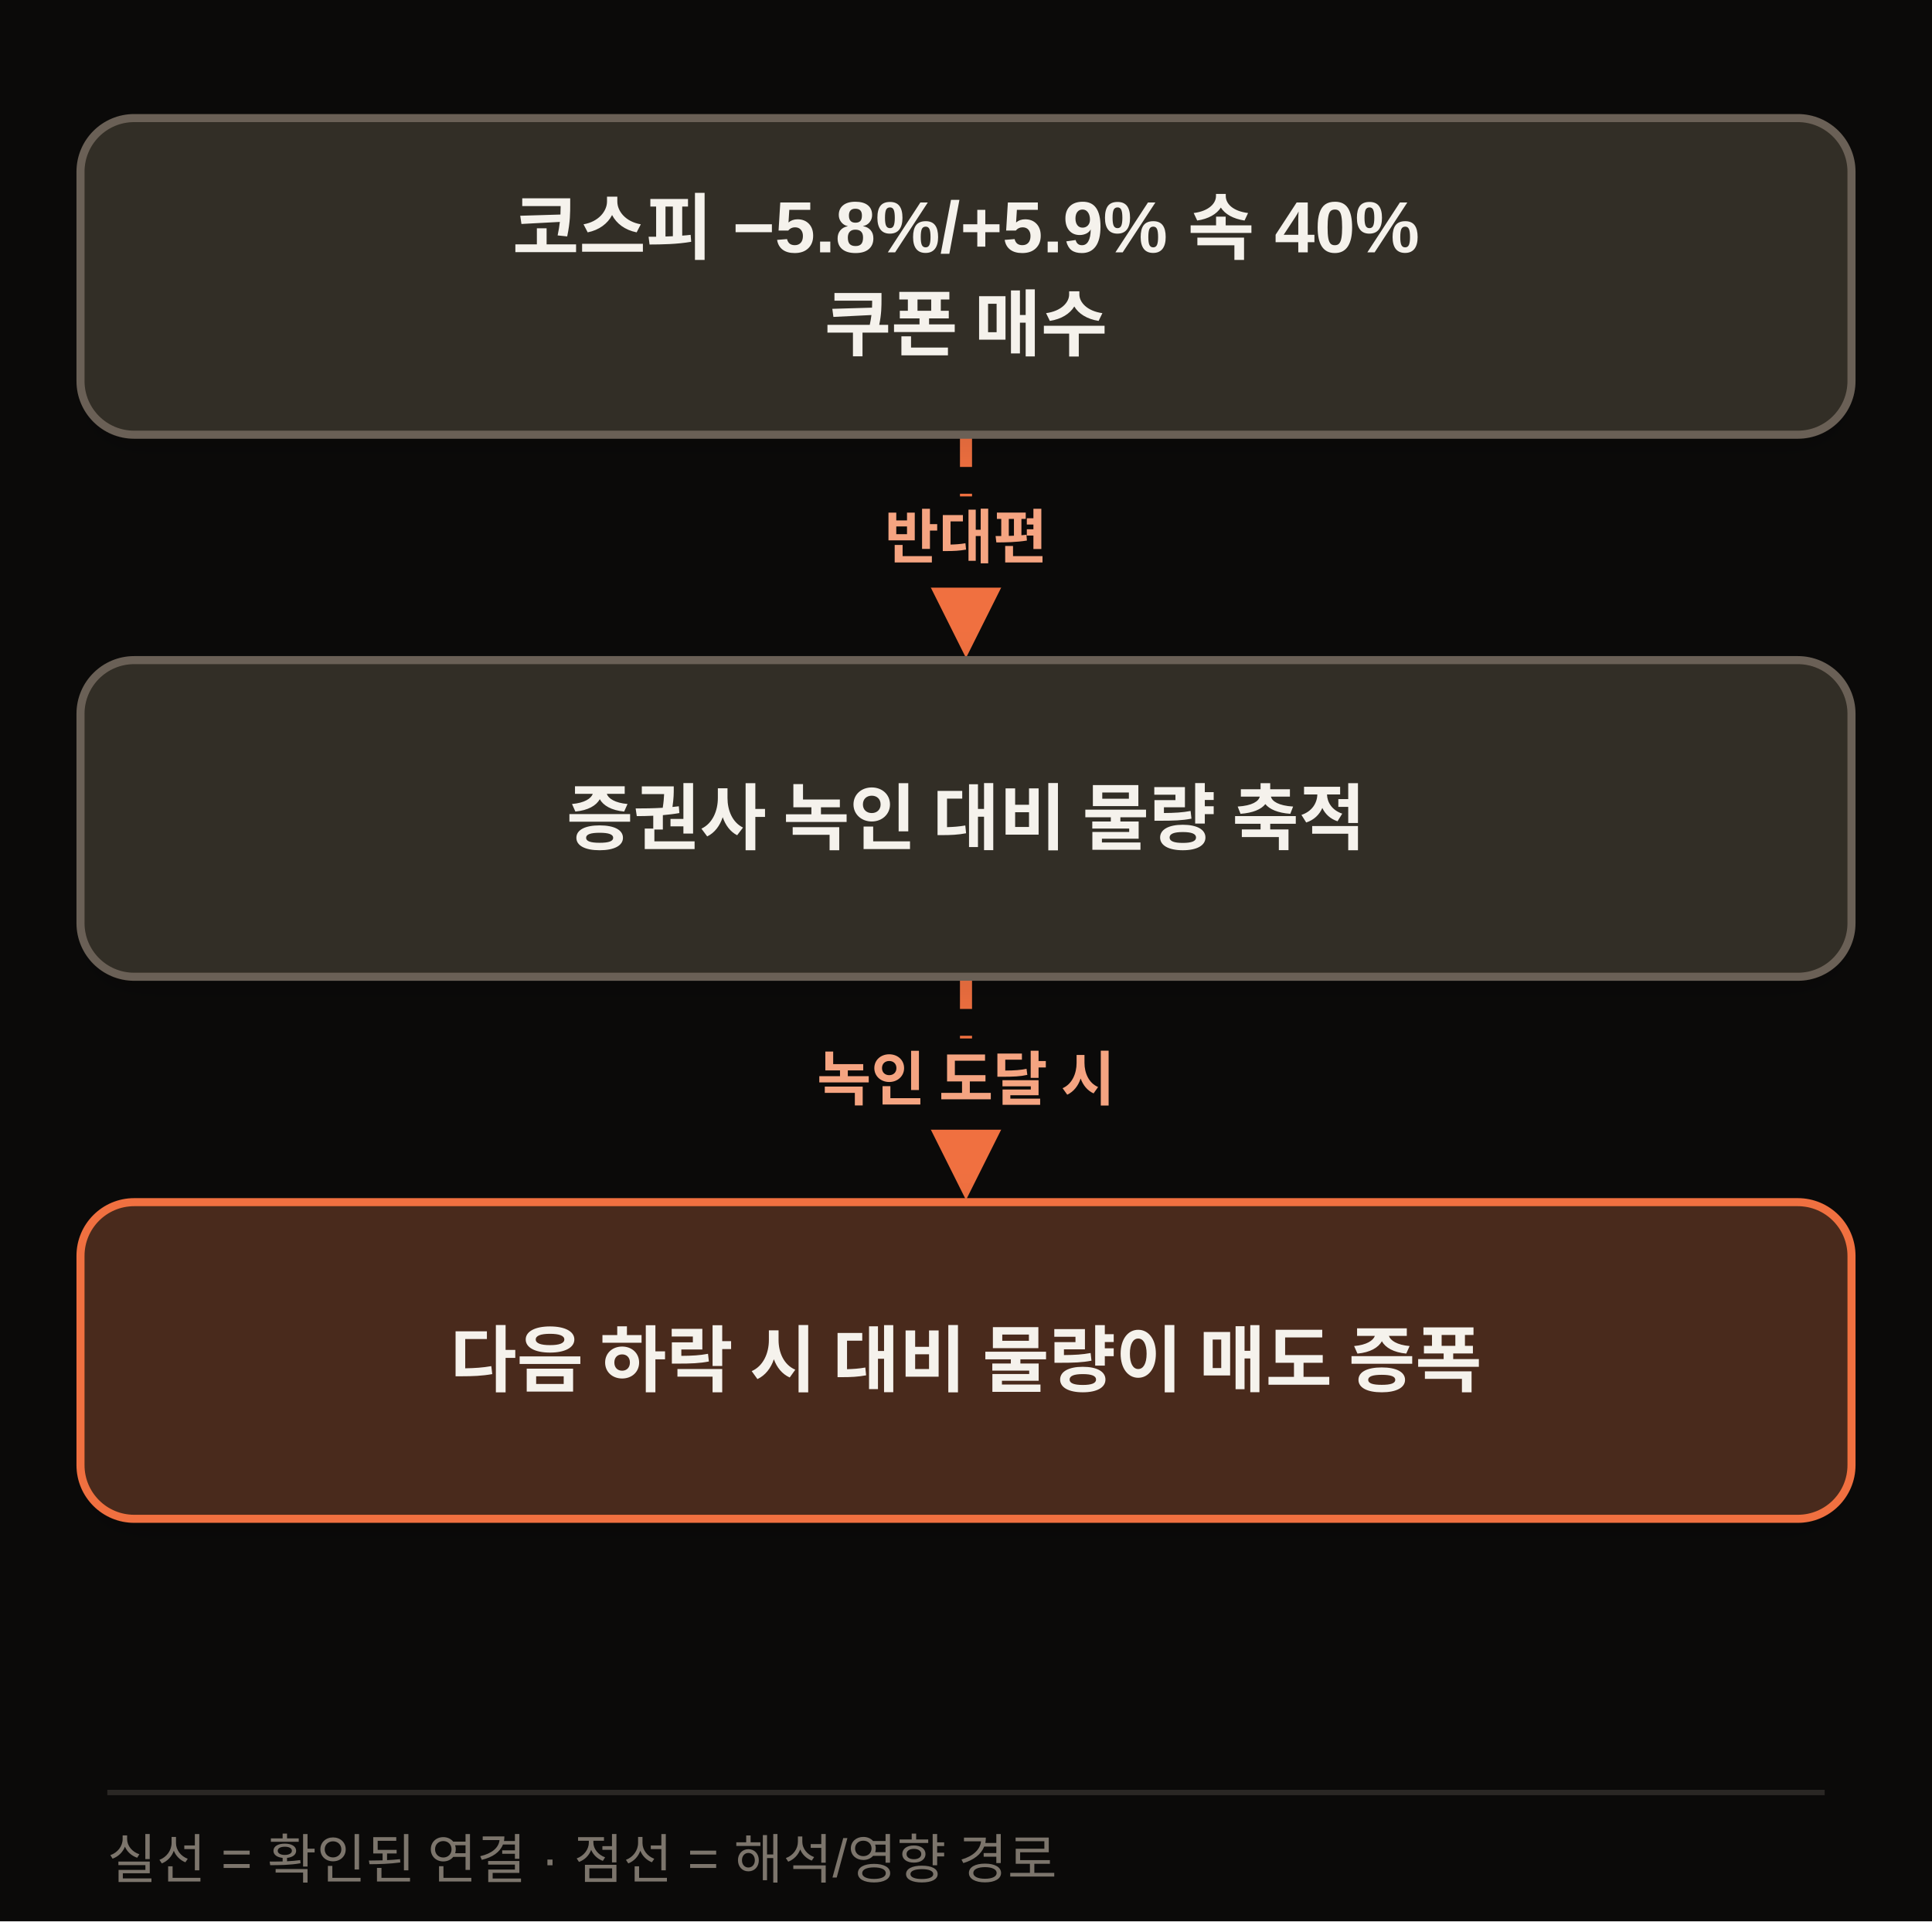
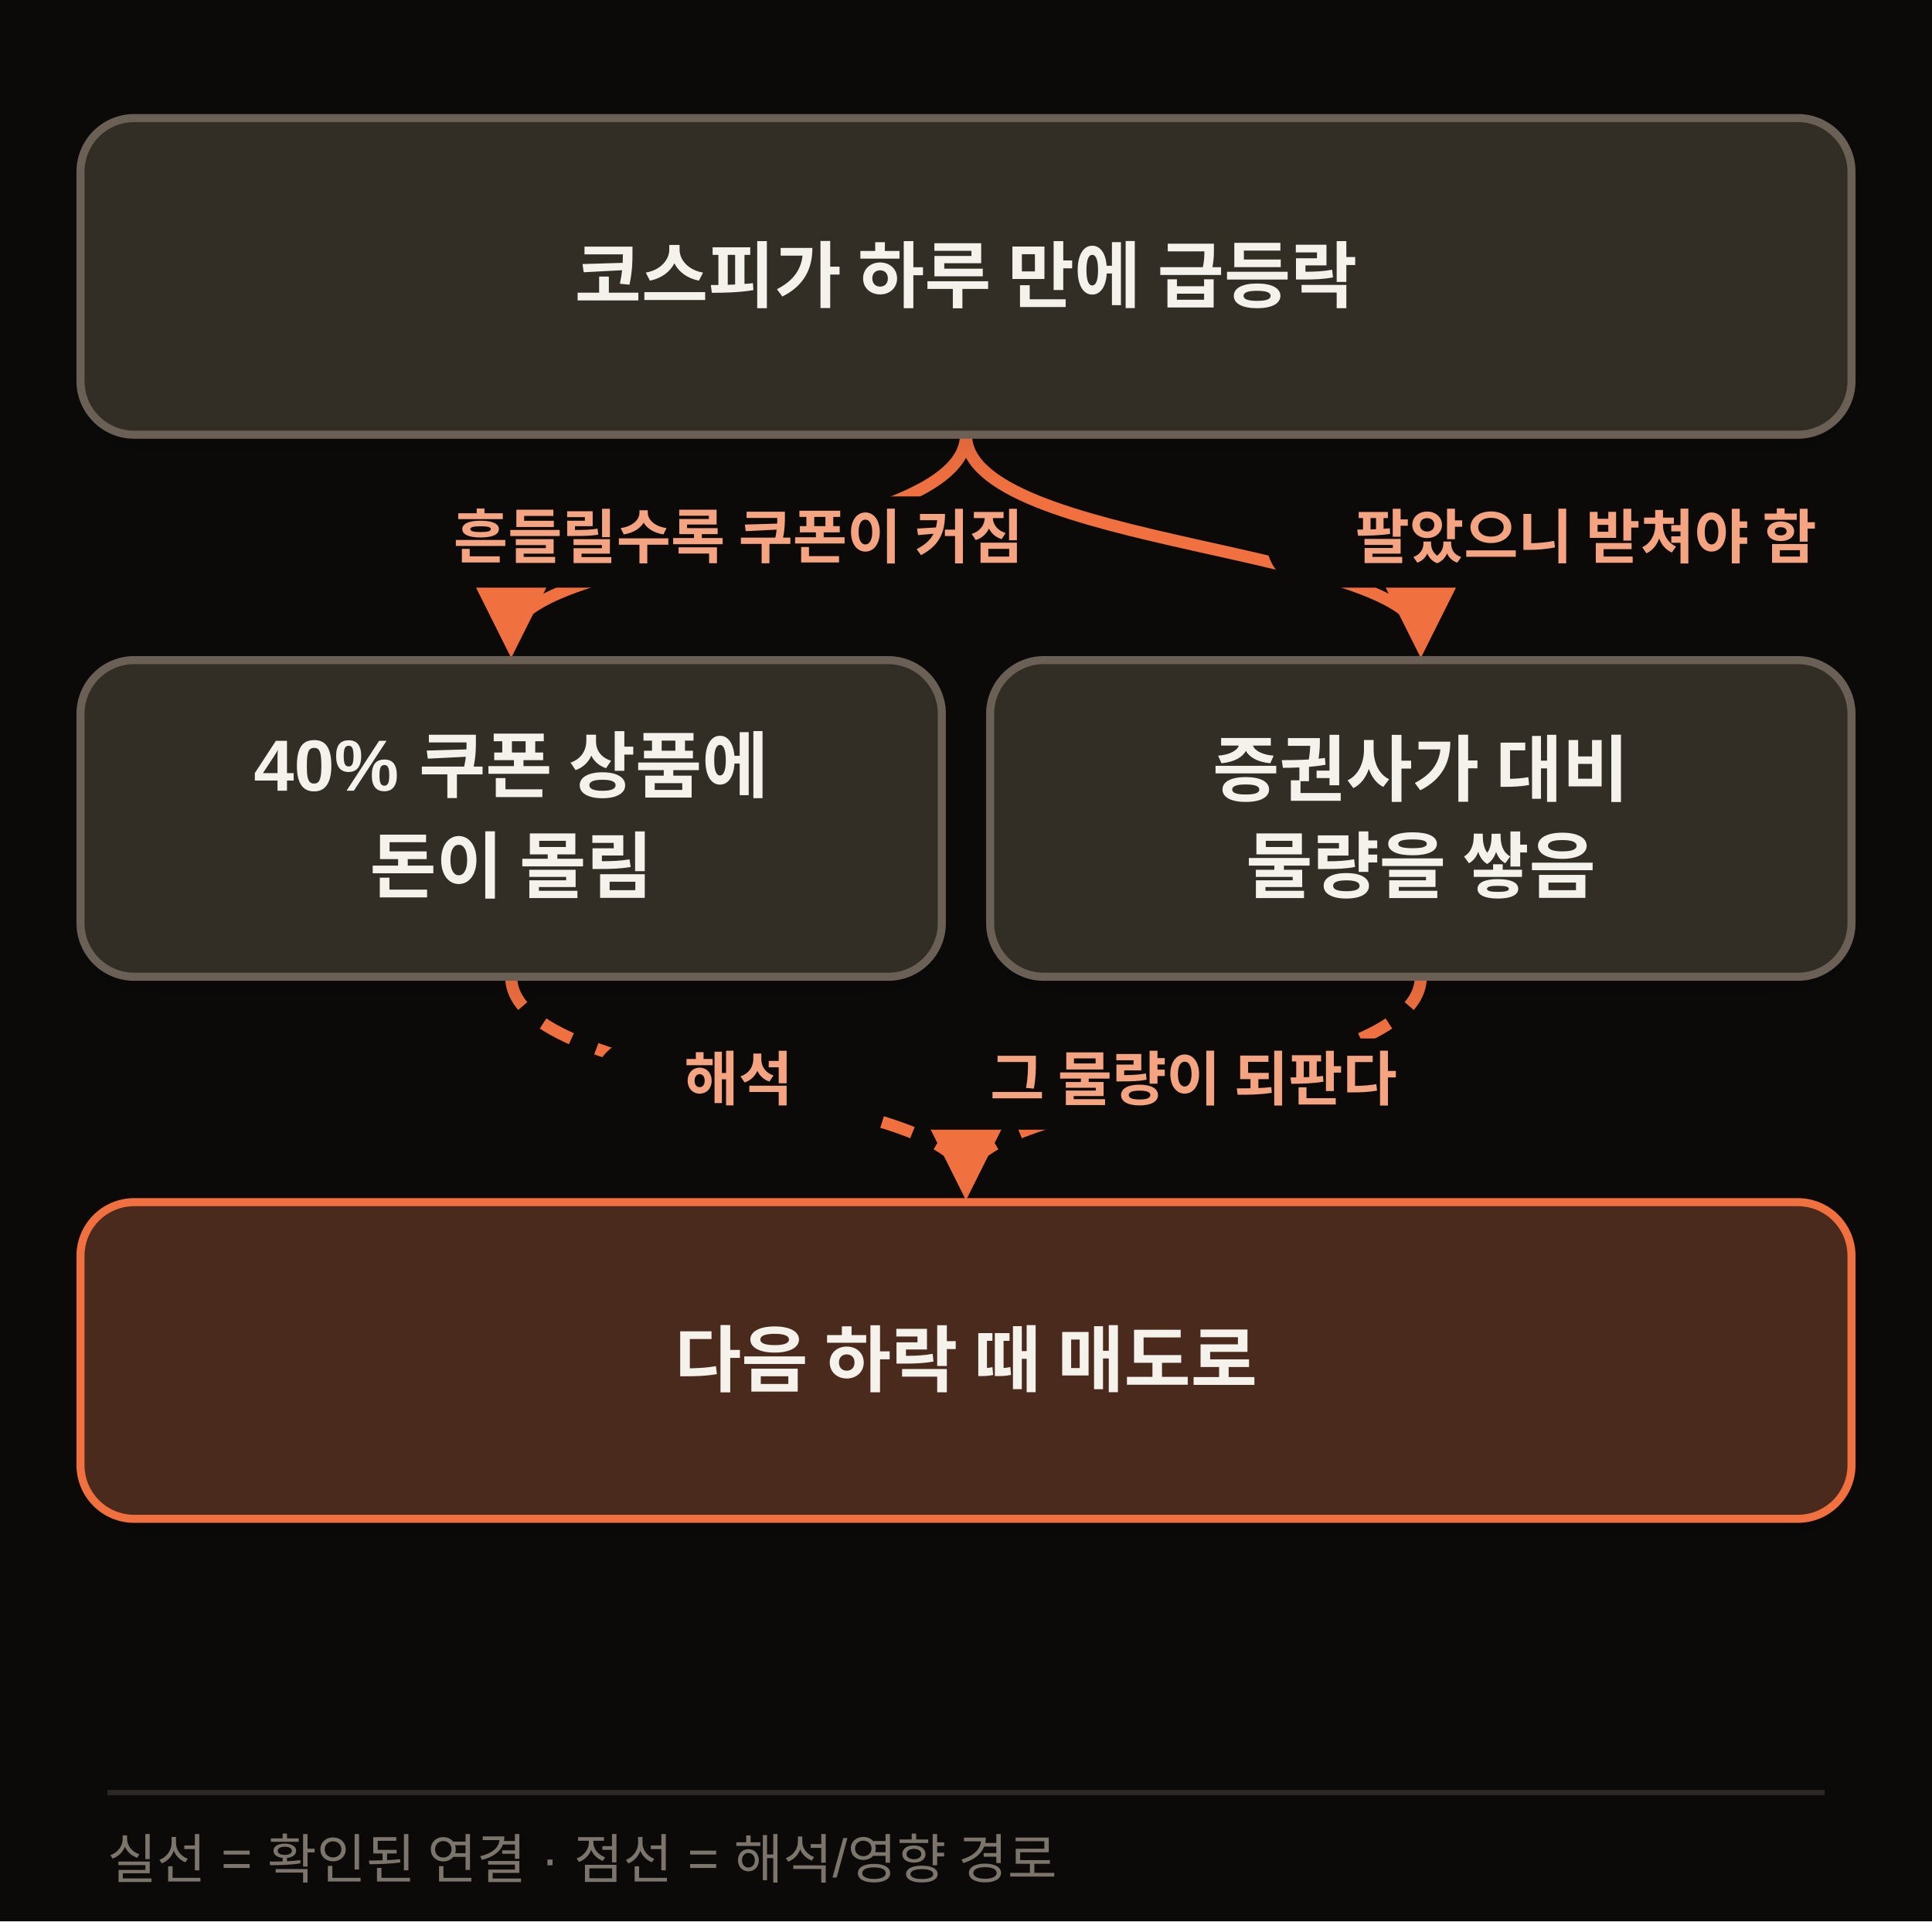
<svg xmlns="http://www.w3.org/2000/svg" width="720" height="716" viewBox="0 0 720 716" class="morning-diagram morning-diagram-mobile" data-mobile-layout="same-topology" data-motion-orientation="TB" data-motion-steps="5">
  <defs>
    <filter id="shadow" x="-20%" y="-20%" width="140%" height="160%">
      <feDropShadow dx="0" dy="6" stdDeviation="8" flood-color="#111111" flood-opacity=".09" />
    </filter>
    <marker id="arrow" viewBox="0 0 10 10" refX="8" refY="5" markerWidth="8" markerHeight="8" orient="auto-start-reverse">
      <path d="M 0 0 L 10 5 L 0 10 z" fill="#F07040" />
    </marker>
  </defs>
  <rect width="720" height="716" fill="#0B0A09" />
  <g class="motion-step motion-edge" data-motion-step="1" data-from="A" data-to="B" style="--motion-delay:680ms">
-     <path d="M 360.0 162.0 C 360.0 204.0, 360.0 204.0, 360.0 238.0" fill="none" stroke="#F07040" stroke-width="4.5" stroke-dasharray="12 10" marker-end="url(#arrow)" />
-     <rect x="306.0" y="185.0" width="108" height="34" rx="17" fill="#0B0A09" />
-     <text x="360.0" y="208.0" text-anchor="middle" font-family="Apple SD Gothic Neo,Malgun Gothic,Arial,sans-serif" font-size="22" font-weight="800" fill="#F5A481">반대편</text>
+     <path d="M 360.0 162.0 C 360.0 204.0, 190.5 204.0, 190.5 238.0" fill="none" stroke="#F07040" stroke-width="4.5" marker-end="url(#arrow)" />
+     <rect x="156.2" y="185.0" width="238" height="34" rx="17" fill="#0B0A09" />
+     <text x="275.2" y="208.0" text-anchor="middle" font-family="Apple SD Gothic Neo,Malgun Gothic,Arial,sans-serif" font-size="22" font-weight="800" fill="#F5A481">흔들릴수록 쿠폰이 커짐</text>
  </g>
-   <g class="motion-step motion-edge" data-motion-step="3" data-from="B" data-to="C" style="--motion-delay:2040ms">
-     <path d="M 360.0 364.0 C 360.0 406.0, 360.0 406.0, 360.0 440.0" fill="none" stroke="#F07040" stroke-width="4.5" stroke-dasharray="12 10" marker-end="url(#arrow)" />
-     <rect x="267.5" y="387.0" width="185" height="34" rx="17" fill="#0B0A09" />
-     <text x="360.0" y="410.0" text-anchor="middle" font-family="Apple SD Gothic Neo,Malgun Gothic,Arial,sans-serif" font-size="22" font-weight="800" fill="#F5A481">녹인 도달 시</text>
+   <g class="motion-step motion-edge" data-motion-step="1" data-from="A" data-to="C" style="--motion-delay:2040ms">
+     <path d="M 360.0 162.0 C 360.0 204.0, 529.5 204.0, 529.5 238.0" fill="none" stroke="#F07040" stroke-width="4.5" marker-end="url(#arrow)" />
+     <rect x="472.0" y="185.0" width="238" height="34" rx="17" fill="#0B0A09" />
+     <text x="591.0" y="208.0" text-anchor="middle" font-family="Apple SD Gothic Neo,Malgun Gothic,Arial,sans-serif" font-size="22" font-weight="800" fill="#F5A481">팔았으니 받쳐야 함</text>
+   </g>
+   <g class="motion-step motion-edge" data-motion-step="3" data-from="B" data-to="D" style="--motion-delay:3400ms">
+     <path d="M 190.5 364.0 C 190.5 406.0, 360.0 406.0, 360.0 440.0" fill="none" stroke="#F07040" stroke-width="4.5" stroke-dasharray="12 10" marker-end="url(#arrow)" />
+     <rect x="221.2" y="387.0" width="108" height="34" rx="17" fill="#0B0A09" />
+     <text x="275.2" y="410.0" text-anchor="middle" font-family="Apple SD Gothic Neo,Malgun Gothic,Arial,sans-serif" font-size="22" font-weight="800" fill="#F5A481">해석</text>
+   </g>
+   <g class="motion-step motion-edge" data-motion-step="3" data-from="C" data-to="D" style="--motion-delay:4080ms">
+     <path d="M 529.5 364.0 C 529.5 406.0, 360.0 406.0, 360.0 440.0" fill="none" stroke="#F07040" stroke-width="4.5" stroke-dasharray="12 10" marker-end="url(#arrow)" />
+     <rect x="331.2" y="387.0" width="227" height="34" rx="17" fill="#0B0A09" />
+     <text x="444.8" y="410.0" text-anchor="middle" font-family="Apple SD Gothic Neo,Malgun Gothic,Arial,sans-serif" font-size="22" font-weight="800" fill="#F5A481">그 물량이 되판다</text>
  </g>
  <g class="motion-step motion-node" data-motion-step="0" style="--motion-delay:0ms;--motion-accent-delay:640ms">
    <rect class="motion-node-shape" x="30.0" y="44.0" width="660.0" height="118.0" rx="20" fill="#332E26" stroke="#6B6156" stroke-width="3" filter="url(#shadow)" />
-     <text x="360.0" y="85.0" text-anchor="middle" dominant-baseline="middle" font-family="Apple SD Gothic Neo,Malgun Gothic,Arial,sans-serif" font-size="27" font-weight="800" fill="#F5F2EC">코스피 −5.8%/+5.9% 속 40%</text>
-     <text x="360.0" y="121.0" text-anchor="middle" dominant-baseline="middle" font-family="Apple SD Gothic Neo,Malgun Gothic,Arial,sans-serif" font-size="27" font-weight="800" fill="#F5F2EC">쿠폰 매수</text>
+     <text x="360.0" y="103.0" text-anchor="middle" dominant-baseline="middle" font-family="Apple SD Gothic Neo,Malgun Gothic,Arial,sans-serif" font-size="27" font-weight="800" fill="#F5F2EC">코스피가 하루 만에 급등락</text>
  </g>
  <g class="motion-step motion-node" data-motion-step="2" style="--motion-delay:1360ms;--motion-accent-delay:2000ms">
-     <rect class="motion-node-shape" x="30.0" y="246.0" width="660.0" height="118.0" rx="20" fill="#332E26" stroke="#6B6156" stroke-width="3" filter="url(#shadow)" />
-     <text x="360.0" y="305.0" text-anchor="middle" dominant-baseline="middle" font-family="Apple SD Gothic Neo,Malgun Gothic,Arial,sans-serif" font-size="27" font-weight="800" fill="#F5F2EC">증권사 녹인 대비 물량 축적</text>
+     <rect class="motion-node-shape" x="30.0" y="246.0" width="321.0" height="118.0" rx="20" fill="#332E26" stroke="#6B6156" stroke-width="3" filter="url(#shadow)" />
+     <text x="190.5" y="287.0" text-anchor="middle" dominant-baseline="middle" font-family="Apple SD Gothic Neo,Malgun Gothic,Arial,sans-serif" font-size="27" font-weight="800" fill="#F5F2EC">40% 쿠폰 상품에</text>
+     <text x="190.5" y="323.0" text-anchor="middle" dominant-baseline="middle" font-family="Apple SD Gothic Neo,Malgun Gothic,Arial,sans-serif" font-size="27" font-weight="800" fill="#F5F2EC">돈이 몰림</text>
  </g>
-   <g class="motion-step motion-node motion-risk" data-motion-step="4" style="--motion-delay:2720ms;--motion-accent-delay:3360ms">
+   <g class="motion-step motion-node" data-motion-step="2" style="--motion-delay:2720ms;--motion-accent-delay:3360ms">
+     <rect class="motion-node-shape" x="369.0" y="246.0" width="321.0" height="118.0" rx="20" fill="#332E26" stroke="#6B6156" stroke-width="3" filter="url(#shadow)" />
+     <text x="529.5" y="287.0" text-anchor="middle" dominant-baseline="middle" font-family="Apple SD Gothic Neo,Malgun Gothic,Arial,sans-serif" font-size="27" font-weight="800" fill="#F5F2EC">증권사가 대비</text>
+     <text x="529.5" y="323.0" text-anchor="middle" dominant-baseline="middle" font-family="Apple SD Gothic Neo,Malgun Gothic,Arial,sans-serif" font-size="27" font-weight="800" fill="#F5F2EC">물량을 쌓음</text>
+   </g>
+   <g class="motion-step motion-node motion-risk" data-motion-step="4" style="--motion-delay:4760ms;--motion-accent-delay:5400ms">
    <rect class="motion-node-shape" x="30.0" y="448.0" width="660.0" height="118.0" rx="20" fill="#4A2C1A" stroke="#F07040" stroke-width="3" filter="url(#shadow)" />
-     <text x="360.0" y="507.0" text-anchor="middle" dominant-baseline="middle" font-family="Apple SD Gothic Neo,Malgun Gothic,Arial,sans-serif" font-size="27" font-weight="800" fill="#F5F2EC">다음 하락 시 대비 물량이 매도 증폭</text>
+     <text x="360.0" y="507.0" text-anchor="middle" dominant-baseline="middle" font-family="Apple SD Gothic Neo,Malgun Gothic,Arial,sans-serif" font-size="27" font-weight="800" fill="#F5F2EC">다음 하락 때 매도로</text>
  </g>
  <line x1="40" y1="668" x2="680" y2="668" stroke="#2A2724" stroke-width="2" />
  <text x="40" y="700" font-family="Apple SD Gothic Neo,Malgun Gothic,Arial,sans-serif" font-size="20" fill="#7C756C">실선 = 확인된 연결 · 점선 = 해석/영향 경로</text>
</svg>
